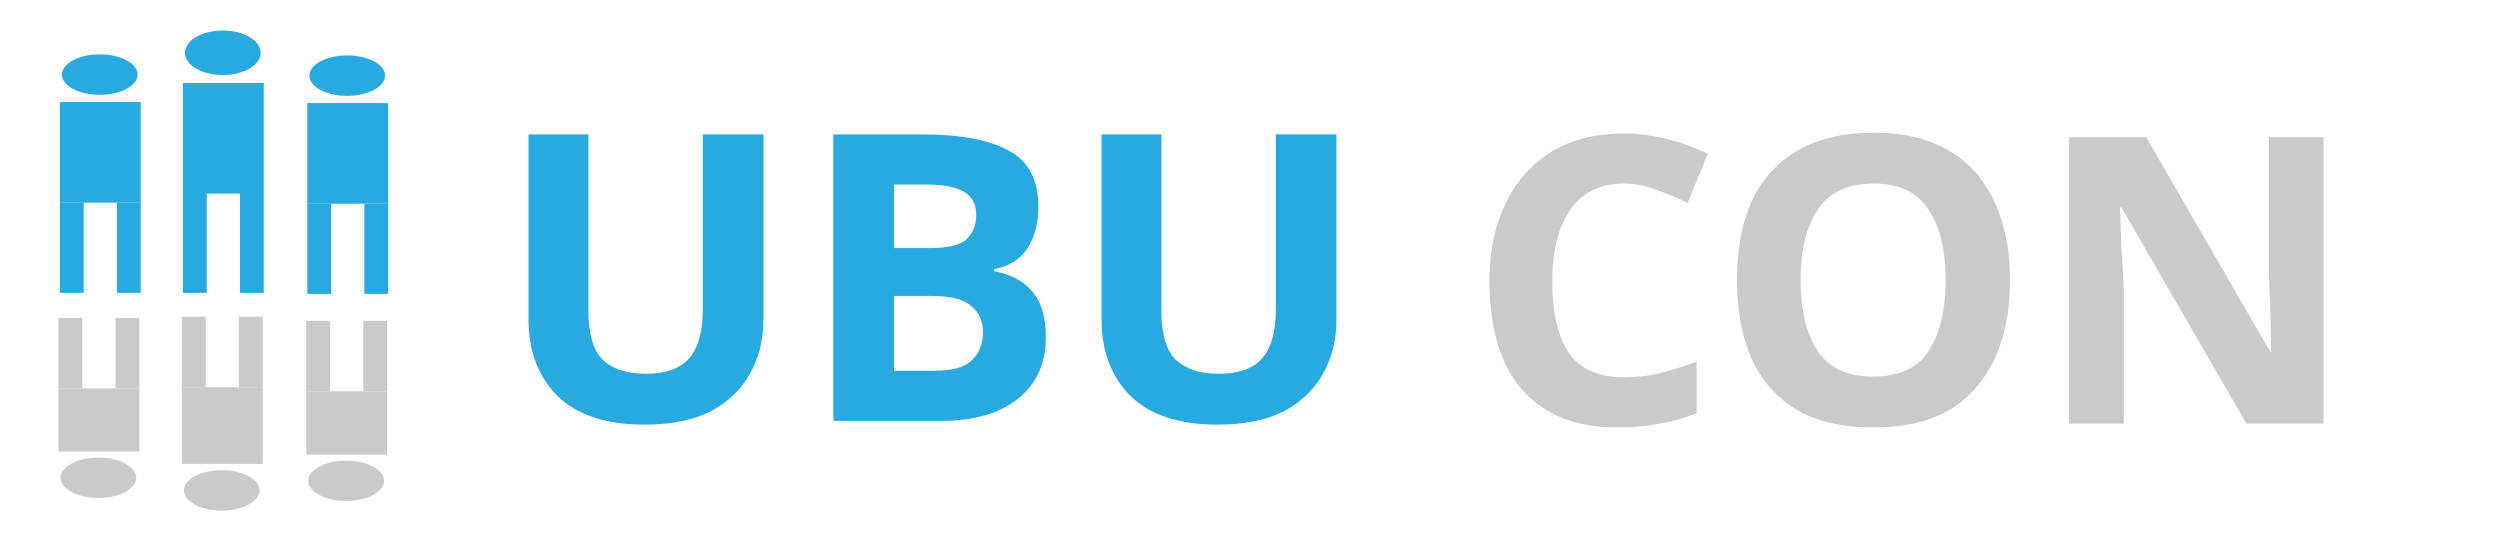
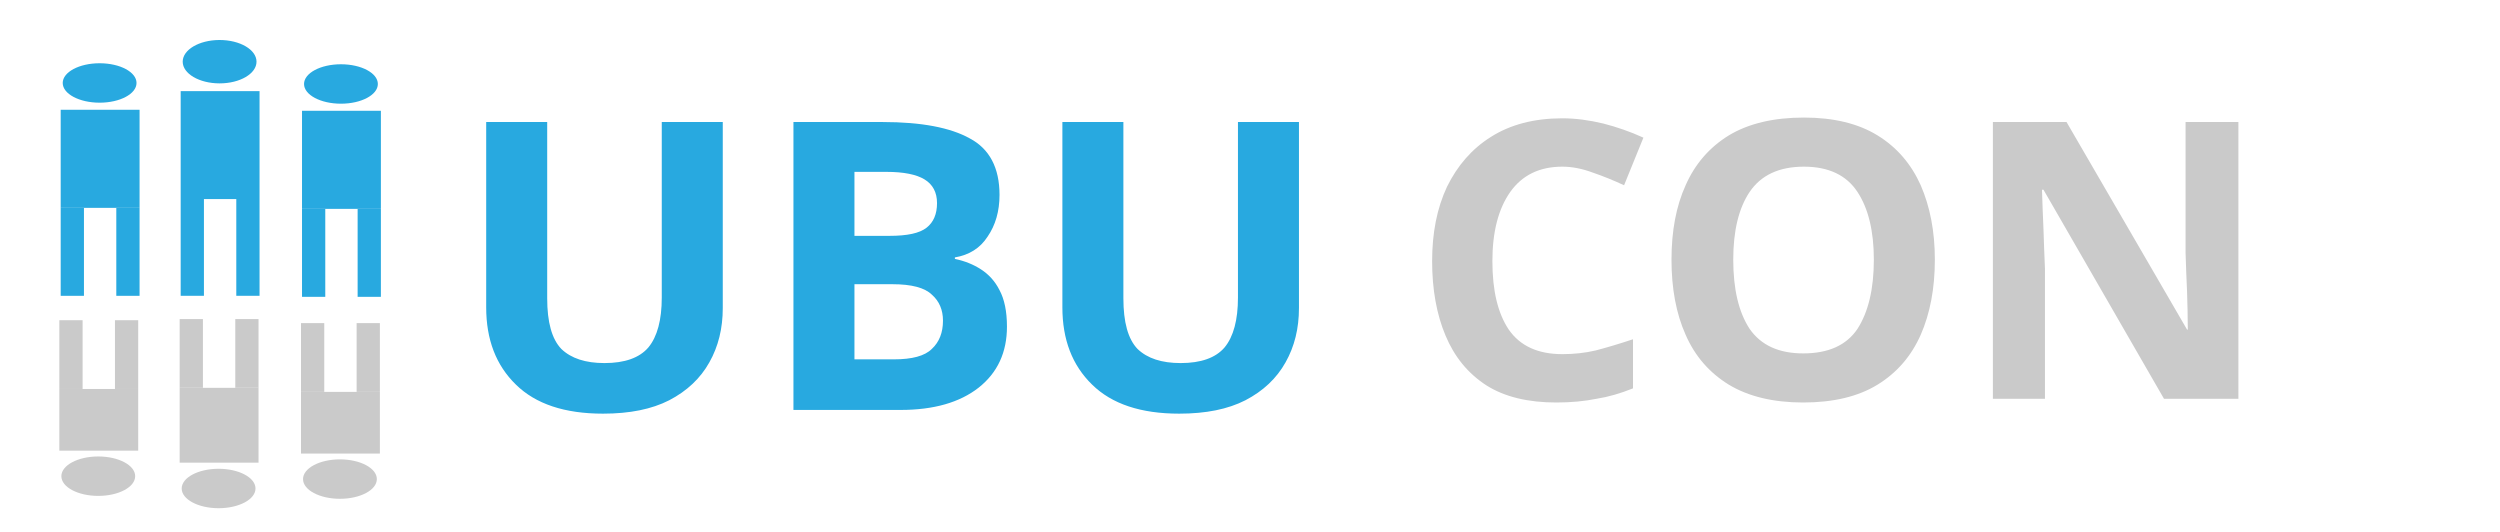
- <svg xmlns="http://www.w3.org/2000/svg" width="197.361" height="42.16" viewBox="0 0 52.218 11.155" version="1.1" id="svg8">
-   <defs id="defs2" />
-   <g id="layer1" transform="translate(0.1875543,-300.8375)">
-     <rect style="opacity:1;fill:#000000;fill-opacity:1;stroke:none;stroke-width:0.303;stroke-miterlimit:4;stroke-dasharray:none;stroke-opacity:1" id="rect820-1" width="52.218" height="11.155" x="2.747" y="285.513" />
-     <text xml:space="preserve" style="font-style:normal;font-weight:normal;font-size:8.382px;line-height:1.25;font-family:sans-serif;letter-spacing:0px;word-spacing:0px;fill:#28a9e0;fill-opacity:1;stroke:none;stroke-width:0.349" x="10.132" y="309.629" id="text843-2">
-       <tspan id="tspan841-9" x="10.132" y="309.629" style="font-style:normal;font-variant:normal;font-weight:bold;font-stretch:normal;font-size:8.382px;font-family:sans-serif;-inkscape-font-specification:'sans-serif Bold';fill:#28a9e0;fill-opacity:1;stroke-width:0.349">UBU</tspan>
+ <svg xmlns="http://www.w3.org/2000/svg" width="198.447" height="42.16" viewBox="0 0 52.506 11.155" version="1.1" id="svg8">
+   <defs id="defs2">
+     <style id="style1767">.cls-1{fill:#e42b2b;fill-rule:evenodd;}</style>
+   </defs>
+   <g id="layer1" transform="translate(0.1875545,-300.7418)">
+     <rect style="opacity:1;fill:#000000;fill-opacity:1;stroke:none;stroke-width:0.304;stroke-miterlimit:4;stroke-dasharray:none;stroke-opacity:1" id="rect820-1" width="52.506" height="11.155" x="2.971" y="284.565" />
+     <text xml:space="preserve" style="font-style:normal;font-weight:normal;font-size:8.475px;line-height:1.25;font-family:sans-serif;letter-spacing:0px;word-spacing:0px;fill:#28a9e0;fill-opacity:1;stroke:none;stroke-width:0.145;stroke-miterlimit:4;stroke-dasharray:none;stroke-opacity:1" x="9.303" y="309.354" id="text843-2">
+       <tspan id="tspan841-9" x="9.303" y="309.354" style="font-style:normal;font-variant:normal;font-weight:bold;font-stretch:normal;font-size:8.475px;font-family:sans-serif;-inkscape-font-specification:'sans-serif Bold';fill:#28a9e0;fill-opacity:1;stroke:none;stroke-width:0.145;stroke-miterlimit:4;stroke-dasharray:none;stroke-opacity:1">UBU</tspan>
    </text>
-     <g id="g278-3" transform="matrix(0.02881852,0,0,0.02881852,8.37467,304.3772)">
-       <path style="fill:#000000;stroke-width:1.067" d="" id="path396-9" />
-       <rect style="fill:#28a9e0;fill-opacity:1;fill-rule:evenodd" id="rect398-0" width="58.617" height="72.896" x="-74.399" y="-48.096" />
-       <rect style="fill:#28a9e0;fill-opacity:1;fill-rule:evenodd" id="rect400-8" width="17.285" height="65.381" x="-74.399" y="24.8" />
-       <rect y="24.8" x="-33.066" height="65.381" width="17.285" id="rect400-0-8" style="fill:#28a9e0;fill-opacity:1;fill-rule:evenodd" />
-       <ellipse style="fill:#28a9e0;fill-opacity:1;fill-rule:evenodd" id="path419-5" cx="-45.466" cy="-68.011" rx="27.43" ry="14.654" />
-       <path id="rect398-2-0" style="fill:#28a9e0;fill-opacity:1;fill-rule:evenodd;stroke-width:1.049" d="m -135.941,-100.701 a 27.43,16.12 0 0 0 -27.135,16.12 27.43,16.12 0 0 0 27.43,16.12 27.43,16.12 0 0 0 27.43,-16.12 27.43,16.12 0 0 0 -27.43,-16.12 27.43,16.12 0 0 0 -0.295,0 z m -28.639,38.025 v 80.186 71.919 h 17.285 V 17.511 h 24.049 v 71.919 h 17.283 V 17.511 -62.675 Z" />
-       <rect y="-48.848" x="-253.754" height="72.896" width="58.617" id="rect398-9-9" style="fill:#28a9e0;fill-opacity:1;fill-rule:evenodd" />
-       <rect y="24.048" x="-253.754" height="65.381" width="17.285" id="rect400-05-6" style="fill:#28a9e0;fill-opacity:1;fill-rule:evenodd" />
-       <rect style="fill:#28a9e0;fill-opacity:1;fill-rule:evenodd" id="rect400-0-2-3" width="17.285" height="65.381" x="-212.421" y="24.048" />
-       <ellipse ry="14.654" rx="27.43" cy="-68.763" cx="-224.821" id="path419-2-8" style="fill:#28a9e0;fill-opacity:1;fill-rule:evenodd" />
-       <rect y="-206.664" x="-75.15" height="45.842" width="58.617" id="rect398-8-5" style="fill:#cacaca;fill-opacity:1;fill-rule:evenodd;stroke-width:0.793" transform="scale(1,-1)" />
-       <rect y="-160.822" x="-75.15" height="51.102" width="17.285" id="rect400-6-61" style="fill:#cacaca;fill-opacity:1;fill-rule:evenodd;stroke-width:0.884" transform="scale(1,-1)" />
-       <ellipse ry="14.654" rx="27.43" cy="-225.633" cx="-46.217" id="path419-7-1" style="fill:#cacaca;fill-opacity:1;fill-rule:evenodd" transform="scale(1,-1)" />
-       <rect transform="scale(1,-1)" style="fill:#cacaca;fill-opacity:1;fill-rule:evenodd;stroke-width:0.884" id="rect400-6-6-5" width="17.285" height="51.102" x="-33.818" y="-160.822" />
-       <rect transform="scale(1,-1)" style="fill:#cacaca;fill-opacity:1;fill-rule:evenodd;stroke-width:0.793" id="rect398-8-1-9" width="58.617" height="45.842" x="-254.76" y="-204.506" />
-       <rect transform="scale(1,-1)" style="fill:#cacaca;fill-opacity:1;fill-rule:evenodd;stroke-width:0.884" id="rect400-6-3-8" width="17.285" height="51.102" x="-254.76" y="-158.665" />
-       <ellipse transform="scale(1,-1)" style="fill:#cacaca;fill-opacity:1;fill-rule:evenodd" id="path419-7-7-4" cx="-225.827" cy="-223.475" rx="27.43" ry="14.654" />
-       <rect y="-158.665" x="-213.427" height="51.102" width="17.285" id="rect400-6-6-8-8" style="fill:#cacaca;fill-opacity:1;fill-rule:evenodd;stroke-width:0.884" transform="scale(1,-1)" />
-       <rect y="-213.427" x="-165.331" height="55.611" width="58.617" id="rect398-8-1-8-1" style="fill:#cacaca;fill-opacity:1;fill-rule:evenodd;stroke-width:0.873" transform="scale(1,-1)" />
-       <rect y="-157.816" x="-165.331" height="51.102" width="17.285" id="rect400-6-3-3-0" style="fill:#cacaca;fill-opacity:1;fill-rule:evenodd;stroke-width:0.884" transform="scale(1,-1)" />
-       <ellipse ry="14.654" rx="27.43" cy="-232.627" cx="-136.398" id="path419-7-7-8-3" style="fill:#cacaca;fill-opacity:1;fill-rule:evenodd" transform="scale(1,-1)" />
-       <rect transform="scale(1,-1)" style="fill:#cacaca;fill-opacity:1;fill-rule:evenodd;stroke-width:0.884" id="rect400-6-6-8-1-0" width="17.285" height="51.102" x="-123.998" y="-157.816" />
+     <text xml:space="preserve" style="font-style:normal;font-weight:normal;font-size:8.146px;line-height:1.25;font-family:sans-serif;letter-spacing:0px;word-spacing:0px;fill:#cacaca;fill-opacity:1;stroke:none;stroke-width:0.14;stroke-miterlimit:4;stroke-dasharray:none;stroke-opacity:1" x="29.423" y="309.114" id="text843-2-9">
+       <tspan id="tspan841-9-0" x="29.423" y="309.114" style="font-style:normal;font-variant:normal;font-weight:bold;font-stretch:normal;font-size:8.146px;font-family:sans-serif;-inkscape-font-specification:'sans-serif Bold';fill:#cacaca;fill-opacity:1;stroke:none;stroke-width:0.14;stroke-miterlimit:4;stroke-dasharray:none;stroke-opacity:1">CON</tspan>
+     </text>
+     <g id="g278" transform="matrix(0.02825926,0,0,0.02825926,8.257753,304.4276)">
+       <path style="fill:#000000;stroke-width:1.067" d="" id="path396" />
+       <rect style="fill:#28a9e0;fill-opacity:1;fill-rule:evenodd" id="rect398" width="58.617" height="72.896" x="-74.399" y="-48.096" />
+       <rect style="fill:#28a9e0;fill-opacity:1;fill-rule:evenodd" id="rect400" width="17.285" height="65.381" x="-74.399" y="24.8" />
+       <rect y="24.8" x="-33.066" height="65.381" width="17.285" id="rect400-0" style="fill:#28a9e0;fill-opacity:1;fill-rule:evenodd" />
+       <ellipse style="fill:#28a9e0;fill-opacity:1;fill-rule:evenodd" id="path419" cx="-45.466" cy="-68.011" rx="27.43" ry="14.654" />
+       <path id="rect398-2" style="fill:#28a9e0;fill-opacity:1;fill-rule:evenodd;stroke-width:1.049" d="m -135.941,-100.701 a 27.43,16.12 0 0 0 -27.135,16.12 27.43,16.12 0 0 0 27.43,16.12 27.43,16.12 0 0 0 27.43,-16.12 27.43,16.12 0 0 0 -27.43,-16.12 27.43,16.12 0 0 0 -0.295,0 z m -28.639,38.025 v 80.186 71.919 h 17.285 V 17.511 h 24.049 v 71.919 h 17.283 V 17.511 -62.675 Z" />
+       <rect y="-48.848" x="-253.754" height="72.896" width="58.617" id="rect398-9" style="fill:#28a9e0;fill-opacity:1;fill-rule:evenodd" />
+       <rect y="24.048" x="-253.754" height="65.381" width="17.285" id="rect400-05" style="fill:#28a9e0;fill-opacity:1;fill-rule:evenodd" />
+       <rect style="fill:#28a9e0;fill-opacity:1;fill-rule:evenodd" id="rect400-0-2" width="17.285" height="65.381" x="-212.421" y="24.048" />
+       <ellipse ry="14.654" rx="27.43" cy="-68.763" cx="-224.821" id="path419-2" style="fill:#28a9e0;fill-opacity:1;fill-rule:evenodd" />
+       <rect y="-206.664" x="-75.15" height="45.842" width="58.617" id="rect398-8" style="fill:#cacaca;fill-opacity:1;fill-rule:evenodd;stroke-width:0.793" transform="scale(1,-1)" />
+       <rect y="-160.822" x="-75.15" height="51.102" width="17.285" id="rect400-6" style="fill:#cacaca;fill-opacity:1;fill-rule:evenodd;stroke-width:0.884" transform="scale(1,-1)" />
+       <ellipse ry="14.654" rx="27.43" cy="-225.633" cx="-46.217" id="path419-7" style="fill:#cacaca;fill-opacity:1;fill-rule:evenodd" transform="scale(1,-1)" />
+       <rect transform="scale(1,-1)" style="fill:#cacaca;fill-opacity:1;fill-rule:evenodd;stroke-width:0.884" id="rect400-6-6" width="17.285" height="51.102" x="-33.818" y="-160.822" />
+       <rect transform="scale(1,-1)" style="fill:#cacaca;fill-opacity:1;fill-rule:evenodd;stroke-width:0.793" id="rect398-8-1" width="58.617" height="45.842" x="-254.76" y="-204.506" />
+       <rect transform="scale(1,-1)" style="fill:#cacaca;fill-opacity:1;fill-rule:evenodd;stroke-width:0.884" id="rect400-6-3" width="17.285" height="51.102" x="-254.76" y="-158.665" />
+       <ellipse transform="scale(1,-1)" style="fill:#cacaca;fill-opacity:1;fill-rule:evenodd" id="path419-7-7" cx="-225.827" cy="-223.475" rx="27.43" ry="14.654" />
+       <rect y="-158.665" x="-213.427" height="51.102" width="17.285" id="rect400-6-6-8" style="fill:#cacaca;fill-opacity:1;fill-rule:evenodd;stroke-width:0.884" transform="scale(1,-1)" />
+       <rect y="-213.427" x="-165.331" height="55.611" width="58.617" id="rect398-8-1-8" style="fill:#cacaca;fill-opacity:1;fill-rule:evenodd;stroke-width:0.873" transform="scale(1,-1)" />
+       <rect y="-157.816" x="-165.331" height="51.102" width="17.285" id="rect400-6-3-3" style="fill:#cacaca;fill-opacity:1;fill-rule:evenodd;stroke-width:0.884" transform="scale(1,-1)" />
+       <ellipse ry="14.654" rx="27.43" cy="-232.627" cx="-136.398" id="path419-7-7-8" style="fill:#cacaca;fill-opacity:1;fill-rule:evenodd" transform="scale(1,-1)" />
+       <rect transform="scale(1,-1)" style="fill:#cacaca;fill-opacity:1;fill-rule:evenodd;stroke-width:0.884" id="rect400-6-6-8-1" width="17.285" height="51.102" x="-123.998" y="-157.816" />
    </g>
-     <text xml:space="preserve" style="font-style:normal;font-weight:normal;font-size:8.382px;line-height:1.25;font-family:sans-serif;letter-spacing:0px;word-spacing:0px;fill:#cacaca;fill-opacity:1;stroke:none;stroke-width:0.349" x="30.436" y="309.686" id="text843-4-4">
-       <tspan id="tspan841-8-4" x="30.436" y="309.686" style="font-style:normal;font-variant:normal;font-weight:bold;font-stretch:normal;font-size:8.382px;font-family:sans-serif;-inkscape-font-specification:'sans-serif Bold';fill:#cacaca;fill-opacity:1;stroke-width:0.349">CON</tspan>
-     </text>
  </g>
</svg>
